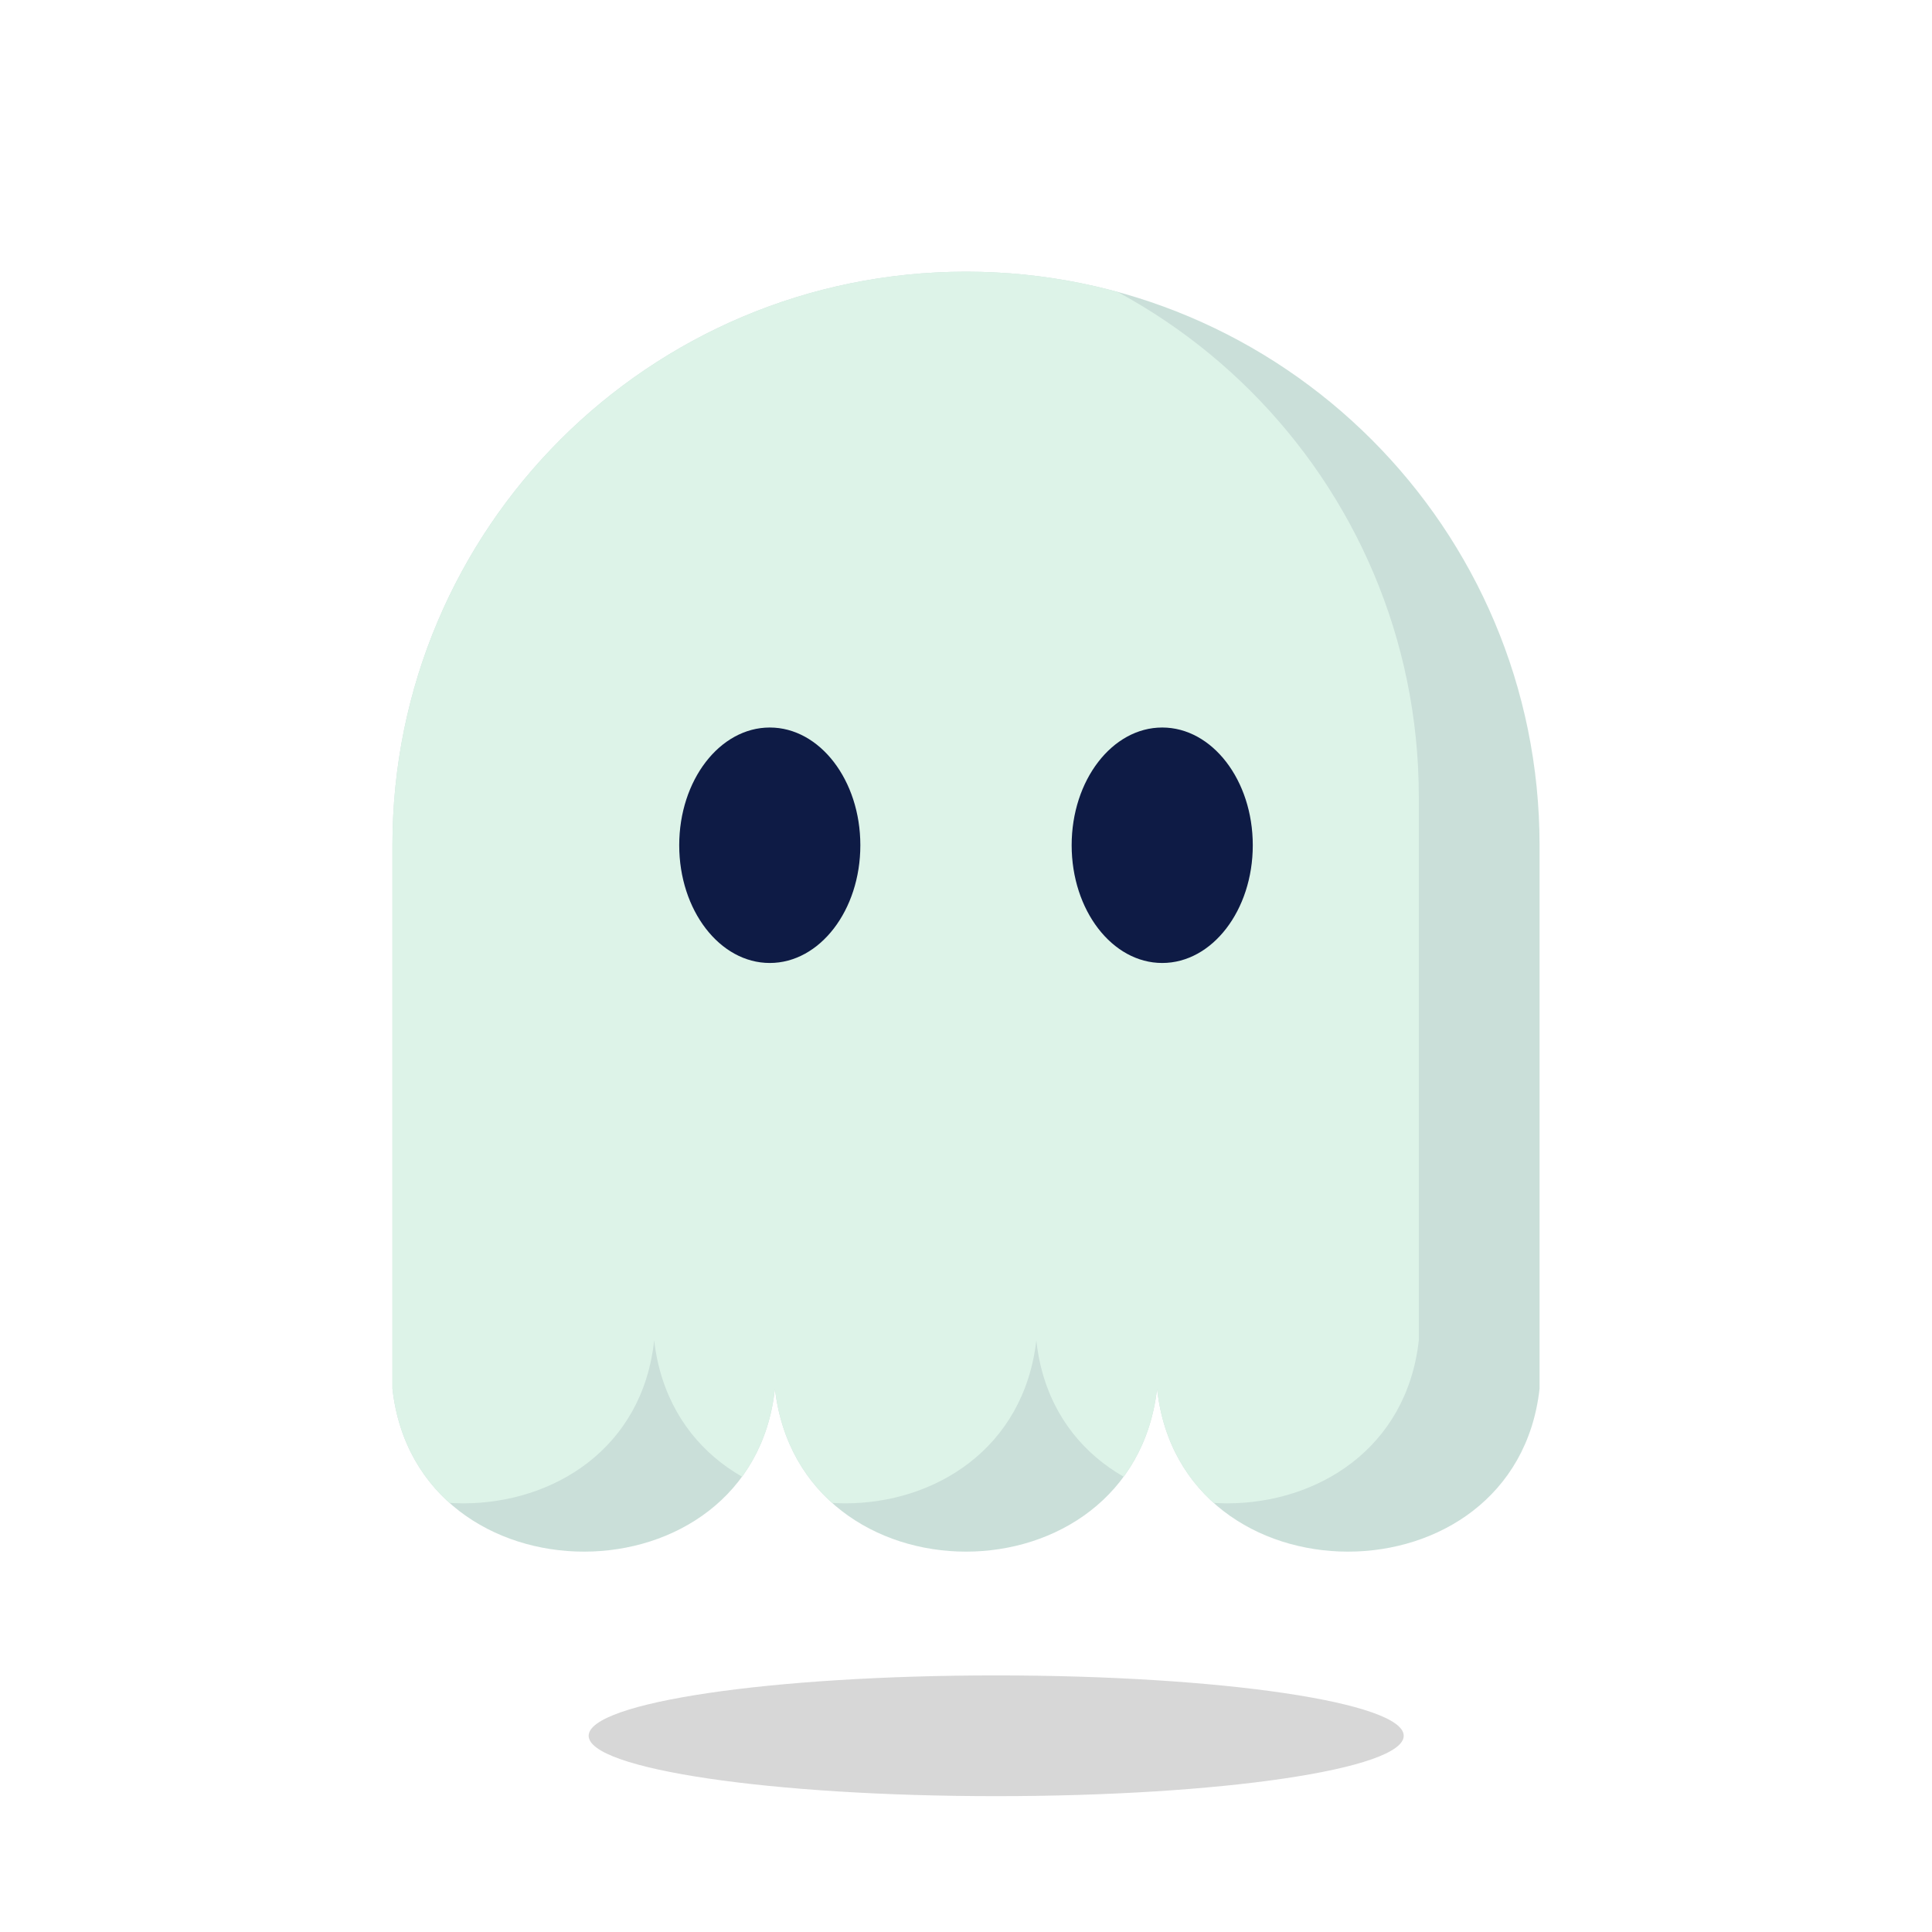
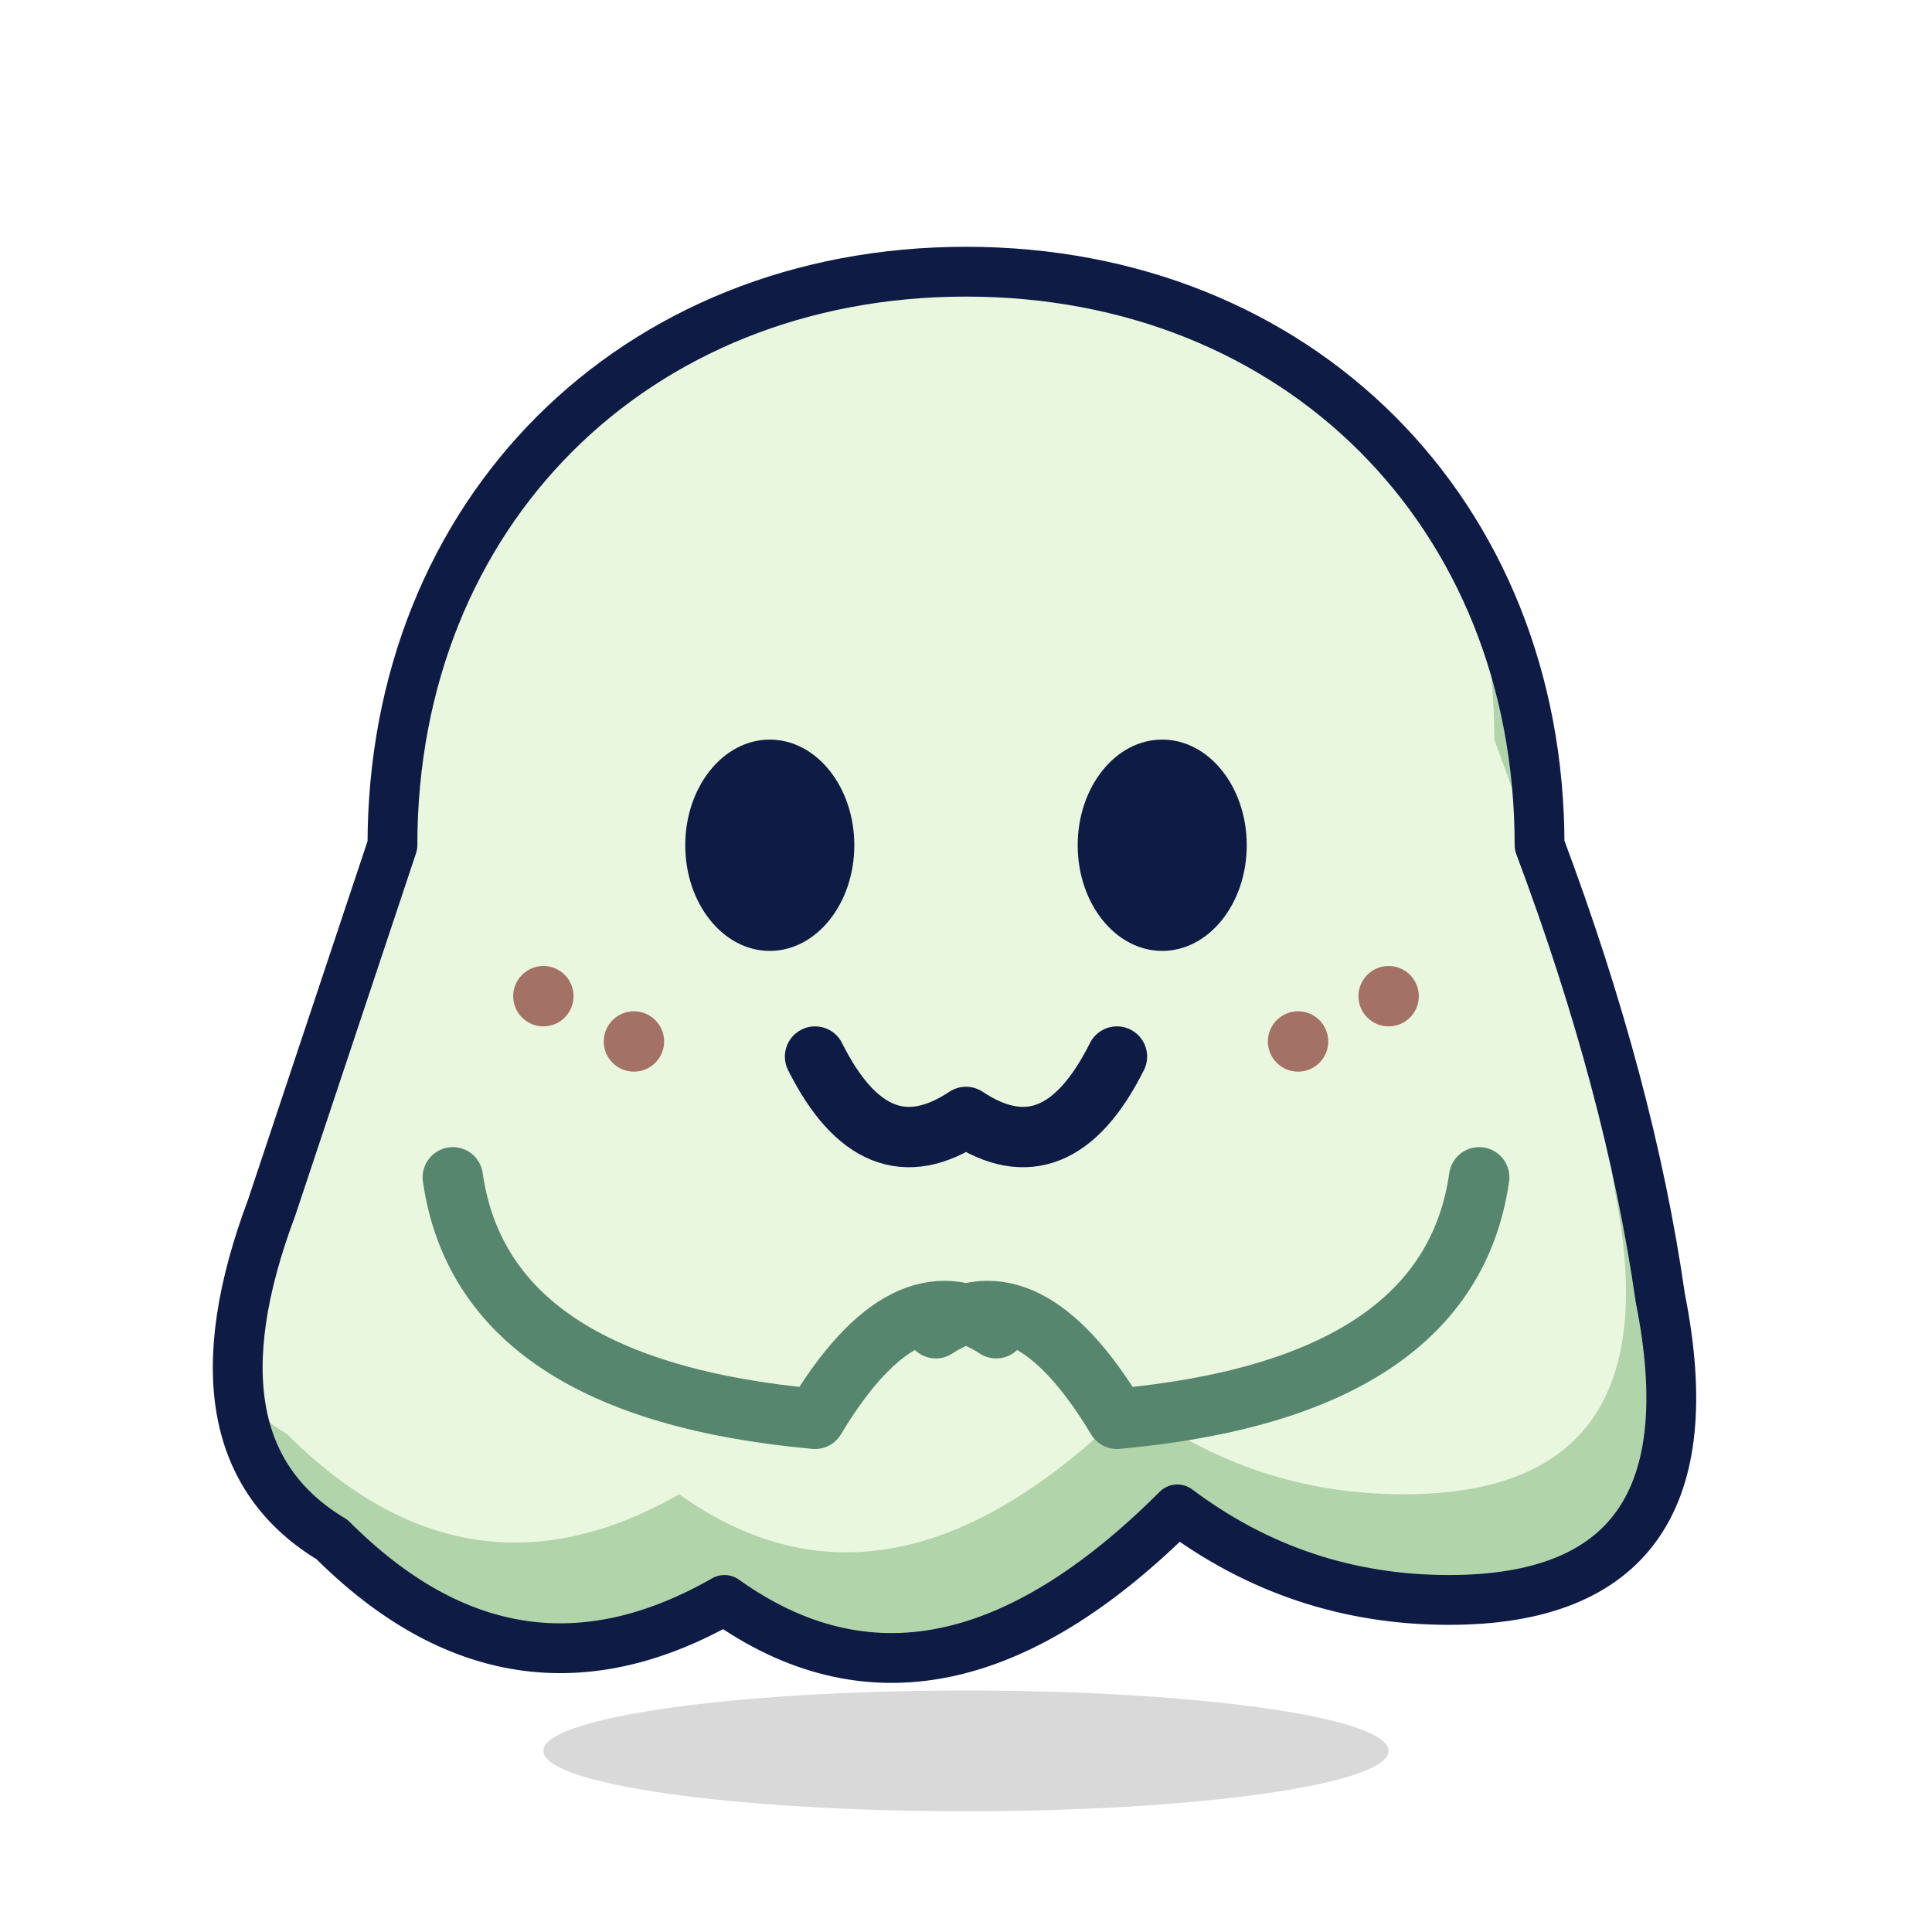
<svg xmlns="http://www.w3.org/2000/svg" viewBox="0 0 64 64">
  <defs>
-     <clipPath id="g">
-       <path d="M13 46V28C13 17.5 21.5 9 32 9C42.5 9 51 17.5 51 28V46C50.2 53.2 39.1 53.2 38.33 46C37.5 53.2 26.5 53.2 25.67 46C24.9 53.2 13.8 53.2 13 46Z" />
+     <clipPath id="body">
+       <path d="M13 28C13 17 21 9 32 9C43 9 51 17 51 28Q54 36 55 43Q57 53 48 53Q43 53 39 50Q31 58 24 53Q17 57 11 51Q6 48 9 40Z" />
    </clipPath>
  </defs>
-   <ellipse cx="33" cy="57.5" rx="13.5" ry="2" fill="#000" opacity=".16" />
-   <path d="M13 46V28C13 17.5 21.5 9 32 9C42.5 9 51 17.5 51 28V46C50.2 53.2 39.1 53.2 38.33 46C37.5 53.2 26.5 53.2 25.67 46C24.9 53.2 13.8 53.2 13 46Z" fill="#DDF3E8" />
-   <g clip-path="url(#g)">
-     <rect width="64" height="64" fill="#0E1B45" opacity=".09" />
-     <path d="M13 46V28C13 17.5 21.5 9 32 9C42.5 9 51 17.5 51 28V46C50.2 53.2 39.1 53.2 38.33 46C37.5 53.2 26.5 53.2 25.67 46C24.9 53.2 13.8 53.2 13 46Z" fill="#DDF3E8" transform="translate(-4 -1.6)" />
+   <ellipse cx="32" cy="58" rx="14" ry="2" fill="#00000026" />
+   <g clip-path="url(#body)">
+     <path d="M13 28C13 17 21 9 32 9C43 9 51 17 51 28Q54 36 55 43Q57 53 48 53Q43 53 39 50Q31 58 24 53Q17 57 11 51Q6 48 9 40Z" fill="#B1D4AA" />
+     <path d="M13 28C13 17 21 9 32 9C43 9 51 17 51 28Q54 36 55 43Q57 53 48 53Q43 53 39 50Q31 58 24 53Q17 57 11 51Q6 48 9 40Z" fill="#E9F7DE" transform="translate(-1.5 -3.5)" />
  </g>
-   <ellipse cx="25.5" cy="28" rx="3" ry="3.9" fill="#0E1B45" />
-   <ellipse cx="38.5" cy="28" rx="3" ry="3.9" fill="#0E1B45" />
+   <path d="M13 28C13 17 21 9 32 9C43 9 51 17 51 28Q54 36 55 43Q57 53 48 53Q43 53 39 50Q31 58 24 53Q17 57 11 51Q6 48 9 40Z" fill="none" stroke="#0E1B45" stroke-width="1.65" stroke-linejoin="round" />
+   <ellipse cx="25.5" cy="28" rx="2.8" ry="3.5" fill="#0E1B45" />
+   <ellipse cx="38.5" cy="28" rx="2.8" ry="3.5" fill="#0E1B45" />
+   <path d="M27 35q2 4 5 2q3 2 5-2" fill="none" stroke="#0E1B45" stroke-width="2" stroke-linecap="round" stroke-linejoin="round" />
+   <ellipse cx="18" cy="33" rx="1" ry="1" fill="#A47166" />
+   <ellipse cx="21" cy="34.5" rx="1" ry="1" fill="#A47166" />
+   <ellipse cx="46" cy="33" rx="1" ry="1" fill="#A47166" />
+   <ellipse cx="43" cy="34.5" rx="1" ry="1" fill="#A47166" />
+   <path d="M15 39q1 7 12 8q3-5 6-3m16-5q-1 7-12 8q-3-5-6-3" fill="none" stroke="#57866F" stroke-width="2" stroke-linecap="round" stroke-linejoin="round" />
</svg>
